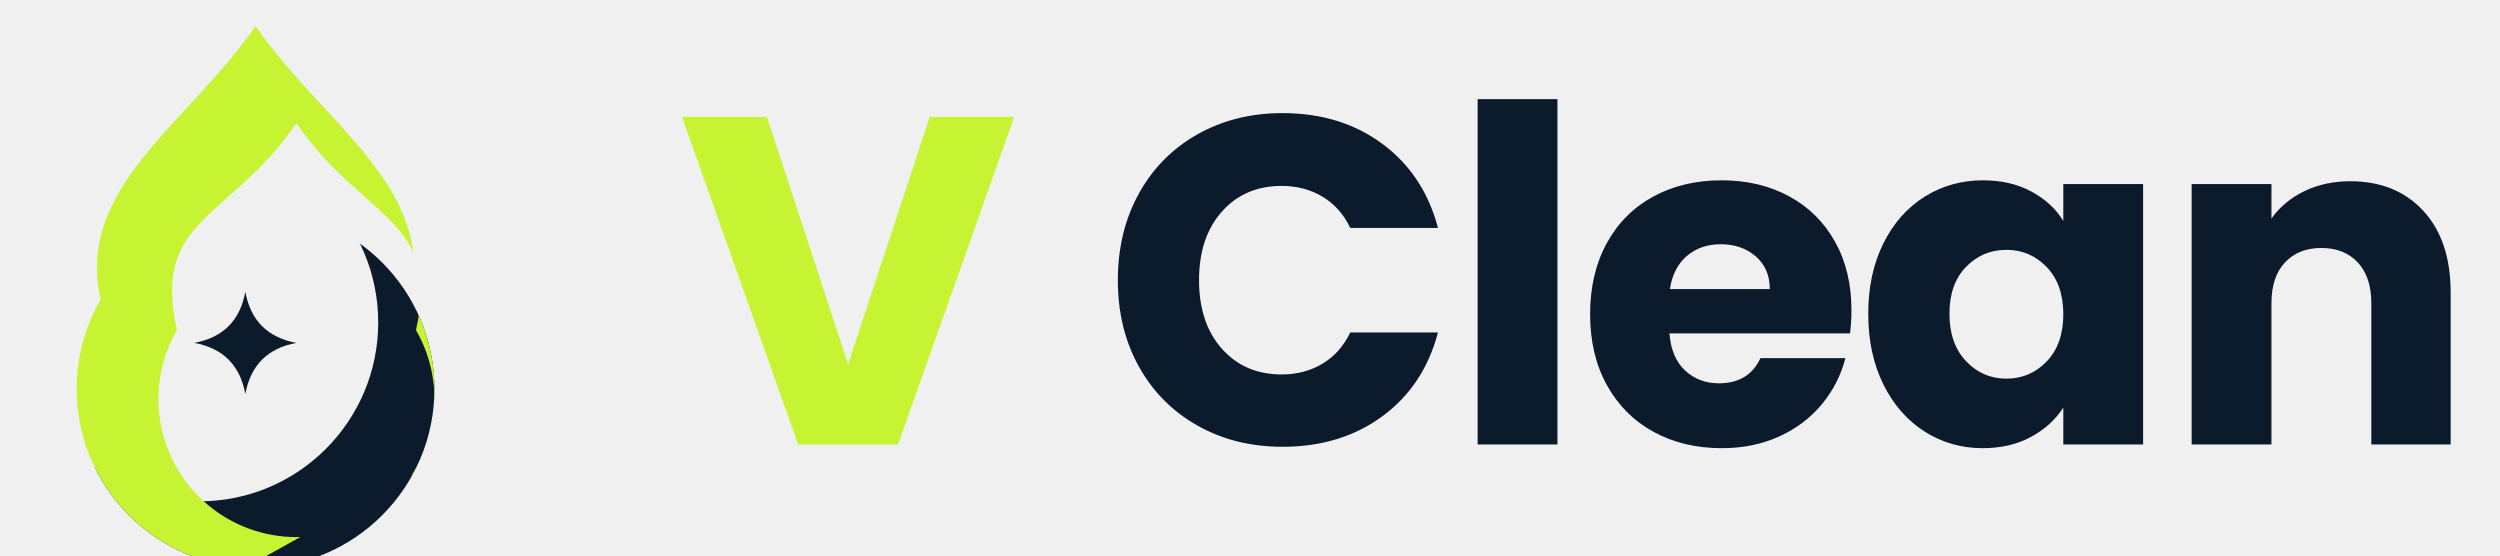
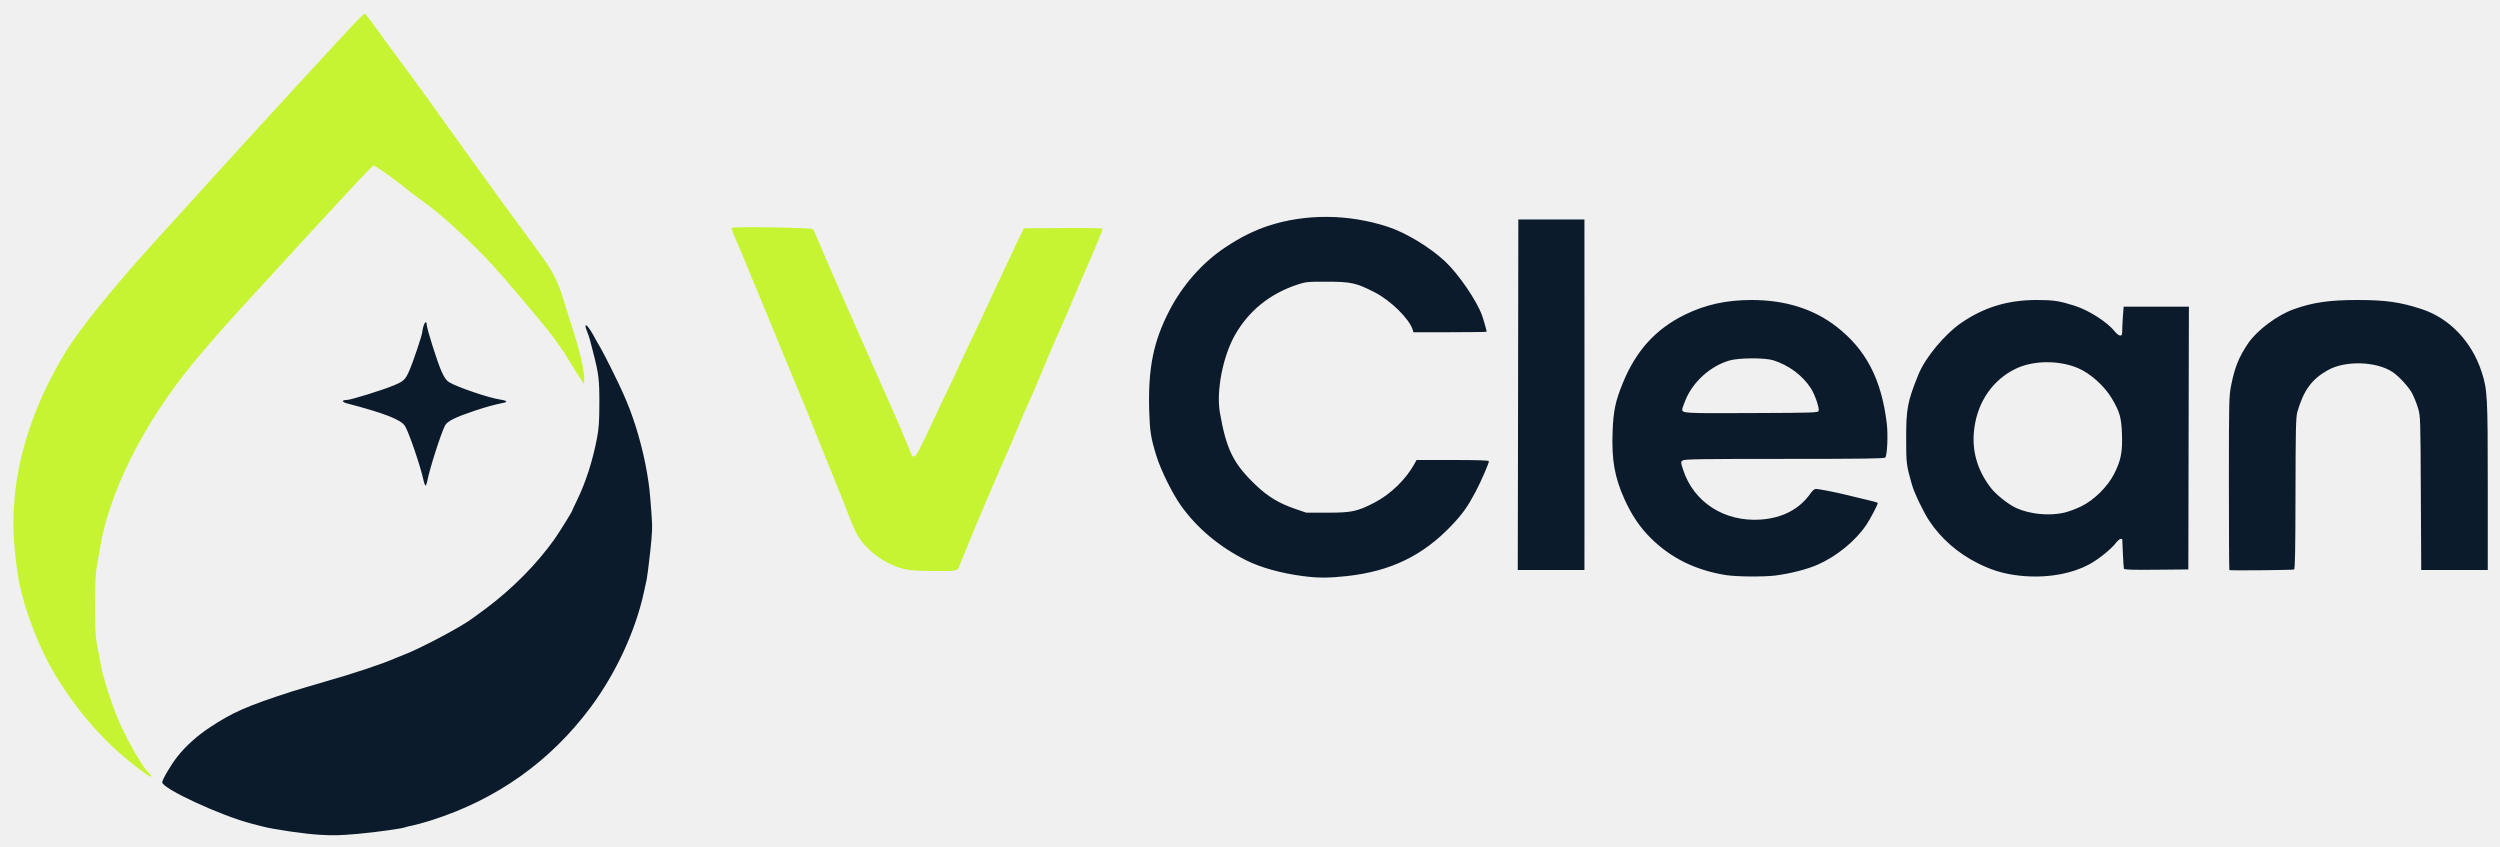
- <svg xmlns="http://www.w3.org/2000/svg" viewBox="0 0 450 100" role="img" aria-label="V Clean">
-   <g transform="translate(0,1) scale(.46)">
-     <defs>
-       <mask id="hlicht" maskUnits="userSpaceOnUse" x="-20" y="-20" width="260" height="280">
-         <rect x="-20" y="-20" width="260" height="280" fill="#fff" />
-         <path d="M116,46 C142,84 172.765,83.0 162.77,127.00 A54,54 0 1 1 69.23,127.00 C59.235,83.0 90,84 116,46Z" fill="#000" />
-       </mask>
-       <mask id="wlicht" maskUnits="userSpaceOnUse" x="-20" y="-20" width="260" height="280">
-         <rect x="-20" y="-20" width="260" height="280" fill="#fff" />
-         <circle cx="78" cy="124" r="70" fill="#000" />
-       </mask>
-       <clipPath id="klicht">
-         <path d="M-20,-20H240V140L60,240H-20Z" />
-       </clipPath>
-     </defs>
-     <circle cx="100" cy="150" r="70" fill="#0B1B2B" mask="url(#wlicht)" />
-     <path d="M100,8 C126,46 170.622,71.0 160.62,115.00 A70,70 0 1 1 39.38,115.00 C29.378,71.0 74,46 100,8Z" fill="#C6F432" mask="url(#hlicht)" clip-path="url(#klicht)" />
-     <path d="M96.00,112.00 Q99.11,128.89 116.00,132.00 Q99.11,135.11 96.00,152.00 Q92.89,135.11 76.00,132.00 Q92.89,128.89 96.00,112.00Z" fill="#0B1B2B" />
-   </g>
-   <path fill="#C6F432" d="M182.564 21.032 161.648 80.0H143.672L122.756 21.032H138.044L152.66 65.552L167.36 21.032Z" />
-   <path fill="#0B1B2B" d="M230.864 20.36Q241.364 20.36 248.84 25.904Q256.316 31.448 258.836 41.024H243.044Q241.28 37.328 238.046 35.396Q234.812 33.464 230.696 33.464Q224.06 33.464 219.944 38.084Q215.828 42.704 215.828 50.432Q215.828 58.16 219.944 62.78Q224.06 67.4 230.696 67.4Q234.812 67.4 238.046 65.468Q241.28 63.536 243.044 59.84H258.836Q256.316 69.416 248.84 74.918Q241.364 80.42 230.864 80.42Q222.296 80.42 215.534 76.598Q208.772 72.776 204.992 65.972Q201.212 59.168 201.212 50.432Q201.212 41.696 204.992 34.85Q208.772 28.004 215.534 24.182Q222.296 20.36 230.864 20.36ZM280.34 17.84V80.0H265.976V17.84ZM333.008 60.008H300.5Q300.836 64.376 303.314 66.686Q305.792 68.996 309.404 68.996Q314.78 68.996 316.88 64.46H332.168Q330.992 69.08 327.926 72.776Q324.86 76.472 320.24 78.572Q315.62 80.672 309.908 80.672Q303.02 80.672 297.644 77.732Q292.268 74.792 289.244 69.332Q286.22 63.872 286.22 56.564Q286.22 49.256 289.202 43.796Q292.184 38.336 297.56 35.396Q302.936 32.456 309.908 32.456Q316.712 32.456 322.004 35.312Q327.296 38.168 330.278 43.46Q333.26 48.752 333.26 55.808Q333.26 57.824 333.008 60.008ZM318.56 52.028Q318.56 48.332 316.04 46.148Q313.52 43.964 309.74 43.964Q306.128 43.964 303.65 46.064Q301.172 48.164 300.584 52.028ZM356.948 32.456Q361.904 32.456 365.642 34.472Q369.38 36.488 371.396 39.764V33.128H385.76V80.0H371.396V73.364Q369.296 76.64 365.558 78.656Q361.82 80.672 356.864 80.672Q351.152 80.672 346.448 77.69Q341.744 74.708 339.014 69.206Q336.284 63.704 336.284 56.48Q336.284 49.256 339.014 43.796Q341.744 38.336 346.448 35.396Q351.152 32.456 356.948 32.456ZM361.148 44.972Q356.864 44.972 353.882 48.038Q350.9 51.104 350.9 56.48Q350.9 61.856 353.882 65.006Q356.864 68.156 361.148 68.156Q365.432 68.156 368.414 65.048Q371.396 61.94 371.396 56.564Q371.396 51.188 368.414 48.08Q365.432 44.972 361.148 44.972ZM441.116 52.616V80.0H426.836V54.548Q426.836 49.844 424.4 47.24Q421.964 44.636 417.848 44.636Q413.732 44.636 411.296 47.24Q408.86 49.844 408.86 54.548V80.0H394.496V33.128H408.86V39.344Q411.044 36.236 414.74 34.43Q418.436 32.624 423.056 32.624Q431.288 32.624 436.202 37.958Q441.116 43.292 441.116 52.616Z" />
+ <svg xmlns="http://www.w3.org/2000/svg" viewBox="-4 -4 750 254" role="img" aria-label="V Clean">
+   <path fill="#0B1B2B" fill-rule="evenodd" d="M92.00,246.44C87.66,246.21 78.22,244.85 74.86,243.97C74.11,243.78 72.60,243.39 71.50,243.10C62.35,240.76 44.67,232.58 44.67,230.69C44.67,229.87 47.37,225.30 49.28,222.90C51.78,219.76 55.09,216.78 58.84,214.29C65.77,209.70 69.92,207.87 83.33,203.52C84.93,203.01 90.72,201.28 93.50,200.49C102.01,198.08 111.17,195.02 114.83,193.36C115.20,193.19 116.40,192.71 117.50,192.29C121.63,190.70 131.89,185.35 136.39,182.44C137.18,181.93 139.59,180.19 141.74,178.58C149.79,172.56 157.18,165.07 162.40,157.67C163.88,155.56 167.67,149.45 167.67,149.17C167.67,149.09 168.31,147.71 169.10,146.09C171.69,140.81 173.81,134.21 175.09,127.50C175.65,124.55 175.80,122.49 175.81,117.00C175.83,109.91 175.61,108.07 173.94,101.67C173.58,100.29 173.16,98.64 172.99,98.00C172.83,97.35 172.47,96.27 172.18,95.59C171.37,93.65 171.51,92.96 172.47,94.17C172.91,94.72 173.54,95.69 173.88,96.33C174.21,96.98 175.22,98.76 176.12,100.29C177.44,102.57 181.82,111.37 183.01,114.17C183.17,114.53 183.59,115.51 183.94,116.33C186.54,122.43 188.93,130.78 190.13,138.00C190.81,142.11 190.92,143.14 191.40,149.47C191.76,154.33 191.73,155.33 191.05,161.63C190.64,165.41 190.17,169.10 190.01,169.83C189.85,170.57 189.47,172.29 189.17,173.67C186.63,185.34 180.77,197.99 173.20,208.17C161.06,224.47 144.90,235.92 125.33,242.11C123.22,242.78 120.70,243.47 119.72,243.66C118.75,243.84 117.84,244.06 117.71,244.14C117.12,244.51 108.66,245.69 103.33,246.16C97.80,246.64 96.28,246.68 92.00,246.44ZM386.67,168.80C380.17,167.93 374.17,166.25 369.85,164.09C361.76,160.03 355.08,154.42 350.25,147.63C347.69,144.02 344.28,137.12 342.94,132.83C341.26,127.41 340.94,125.44 340.76,119.17C340.40,106.44 342.01,98.45 346.82,89.17C350.80,81.48 356.74,74.76 363.58,70.21C368.05,67.24 372.04,65.23 376.33,63.80C387.56,60.07 400.55,60.16 412.37,64.04C417.78,65.82 424.95,70.15 429.50,74.40C433.54,78.17 439.03,86.19 440.63,90.67C441.04,91.79 442.00,95.21 442.00,95.52C442.00,95.60 437.06,95.67 431.02,95.67L420.04,95.67L419.81,94.92C418.80,91.67 413.26,86.20 408.50,83.75C402.87,80.85 401.38,80.52 394.00,80.51C388.12,80.50 387.71,80.54 385.04,81.44C376.88,84.17 370.55,89.32 366.46,96.56C362.83,103.00 360.83,113.38 361.98,119.86C363.93,130.96 366.04,135.17 372.90,141.68C376.40,145.00 379.71,146.99 384.46,148.63L387.83,149.79L394.17,149.80C401.50,149.82 403.28,149.43 408.44,146.73C413.27,144.20 417.82,139.75 420.40,135.04L420.97,134.00L431.82,134.00C439.22,134.00 442.67,134.11 442.67,134.35C442.67,135.03 440.27,140.53 438.62,143.64C436.28,148.03 434.77,150.16 431.59,153.52C422.95,162.66 413.22,167.38 400.10,168.82C394.47,169.43 391.38,169.43 386.67,168.80ZM513.67,168.51C504.62,167.04 497.28,163.42 491.26,157.46C487.97,154.20 485.45,150.47 483.29,145.64C480.36,139.08 479.47,133.98 479.78,125.50C480.01,119.25 480.61,116.39 482.85,110.90C486.78,101.26 492.65,94.77 501.33,90.47C507.57,87.39 513.84,86.00 521.54,86.00C531.58,86.01 540.05,88.67 546.89,93.95C555.77,100.81 560.43,109.74 562.03,122.99C562.44,126.39 562.18,132.54 561.59,133.25C561.32,133.58 554.87,133.67 531.36,133.67C506.22,133.67 501.36,133.74 500.82,134.13C500.19,134.59 500.19,134.64 500.92,136.88C504.08,146.67 513.32,152.62 524.20,151.87C530.74,151.42 535.90,148.71 539.15,144.02C539.77,143.13 540.34,142.67 540.83,142.67C541.54,142.67 547.02,143.74 549.33,144.33C549.97,144.50 551.85,144.95 553.50,145.33C557.99,146.36 559.33,146.73 559.33,146.93C559.33,147.41 557.07,151.72 555.91,153.44C552.68,158.25 547.05,162.86 541.35,165.38C538.18,166.78 533.03,168.10 528.65,168.65C524.95,169.10 516.86,169.03 513.67,168.51ZM600.33,168.50C596.35,167.91 593.20,166.90 589.36,164.98C583.38,161.99 578.31,157.57 574.81,152.30C573.01,149.59 570.28,143.90 569.56,141.33C567.91,135.52 567.85,135.05 567.85,127.50C567.84,118.57 568.26,116.40 571.54,108.33C573.63,103.18 579.46,96.21 584.57,92.73C591.37,88.11 598.47,85.99 607.06,86.00C612.03,86.00 613.74,86.26 618.33,87.70C622.56,89.03 628.17,92.60 630.34,95.35C630.92,96.07 631.68,96.67 632.03,96.67C632.57,96.67 632.67,96.42 632.67,95.08C632.67,94.21 632.77,92.26 632.88,90.75L633.10,88.00L642.88,88.00L652.67,88.00L652.58,127.42L652.50,166.83L642.91,166.92C635.41,166.99 633.29,166.92 633.17,166.59C633.10,166.36 632.96,164.29 632.86,162.00C632.77,159.71 632.69,157.80 632.68,157.75C632.67,157.70 632.45,157.67 632.18,157.67C631.92,157.67 631.28,158.21 630.77,158.88C629.42,160.65 625.74,163.65 623.12,165.11C617.11,168.47 608.66,169.72 600.33,168.50ZM664.81,167.03C664.73,166.95 664.67,155.22 664.67,140.97C664.67,116.42 664.70,114.87 665.33,111.68C666.41,106.21 667.66,103.12 670.44,99.00C673.08,95.11 679.10,90.59 684.05,88.80C689.74,86.74 694.77,86.00 703.15,86.00C711.69,86.00 715.97,86.60 722.50,88.73C730.82,91.45 737.51,98.44 740.47,107.50C742.23,112.92 742.33,114.66 742.33,141.92L742.33,167.00L732.35,167.00L722.37,167.00L722.25,143.92C722.14,121.01 722.13,120.81 721.38,118.34C720.96,116.96 720.17,114.99 719.62,113.96C718.61,112.08 715.72,108.92 713.83,107.65C708.99,104.38 699.64,104.09 694.38,107.03C689.52,109.75 687.07,113.10 685.20,119.60C684.77,121.11 684.68,124.77 684.65,144.04C684.62,161.05 684.52,166.74 684.22,166.85C683.71,167.03 664.98,167.21 664.81,167.03ZM451.42,114.42L451.50,61.83L461.41,61.83L471.33,61.83L471.34,103.50C471.35,126.42 471.35,150.08 471.34,156.08L471.33,167.00L461.33,167.00L451.33,167.00L451.42,114.42ZM615.23,149.81C616.48,149.53 618.76,148.69 620.30,147.94C624.14,146.10 628.27,142.04 630.24,138.17C632.27,134.18 632.78,131.62 632.59,126.27C632.42,121.28 631.94,119.59 629.57,115.56C627.37,111.83 623.08,107.98 619.39,106.43C613.55,103.98 605.87,104.09 600.57,106.69C593.88,109.99 589.45,116.34 588.33,124.21C587.40,130.75 588.98,136.69 593.10,142.17C594.73,144.34 598.44,147.30 600.93,148.43C605.03,150.27 610.78,150.83 615.23,149.81ZM123.02,139.92C122.16,135.89 118.61,125.53 117.48,123.77C116.27,121.88 111.19,119.91 100.07,117.01C98.51,116.60 98.47,116.00 100.01,116.00C101.17,116.00 110.51,113.11 113.98,111.68C117.11,110.38 117.53,110.00 118.74,107.33C119.79,105.00 122.66,96.49 122.67,95.67C122.67,95.39 122.83,94.60 123.02,93.92C123.39,92.59 124.00,92.22 124.00,93.32C124.00,94.49 127.25,104.77 128.45,107.41C129.31,109.30 129.91,110.16 130.73,110.66C133.16,112.15 142.83,115.43 146.09,115.87C147.86,116.11 148.43,116.56 147.26,116.80C143.93,117.49 142.27,117.95 138.35,119.24C132.71,121.11 130.17,122.37 129.52,123.63C128.27,126.04 124.83,136.82 124.16,140.42C124.03,141.10 123.80,141.67 123.66,141.67C123.51,141.67 123.22,140.88 123.02,139.92ZM541.61,119.21C541.80,118.21 540.41,114.24 539.25,112.46C536.74,108.60 532.66,105.57 528.00,104.09C525.45,103.29 517.68,103.32 514.83,104.15C509.07,105.83 503.87,110.54 501.60,116.11C501.09,117.37 500.67,118.58 500.67,118.80C500.67,119.99 501.07,120.01 521.48,119.92C540.76,119.84 541.50,119.81 541.61,119.21Z" />
+   <path fill="#C6F432" fill-rule="evenodd" d="M37.30,226.37C27.50,218.92 19.48,209.86 12.50,198.34C7.98,190.88 3.60,179.73 1.85,171.21C0.83,166.27 -0.00,157.89 0.01,152.70C0.04,135.88 5.49,118.21 15.87,101.27C19.85,94.78 30.27,81.89 41.67,69.33C47.69,62.71 53.18,56.66 60.27,48.83C64.42,44.25 70.43,37.65 73.63,34.17C76.82,30.68 81.70,25.36 84.47,22.34C87.23,19.32 90.70,15.57 92.17,14.00C93.63,12.43 97.14,8.63 99.96,5.56C102.78,2.49 105.25,0.03 105.44,0.09C105.64,0.16 107.14,2.08 108.76,4.36C110.39,6.64 114.01,11.58 116.80,15.33C119.60,19.09 123.16,23.97 124.71,26.17C126.27,28.37 129.17,32.42 131.17,35.17C133.16,37.92 135.59,41.29 136.56,42.67C140.94,48.84 150.81,62.40 156.41,69.94C162.24,77.79 163.29,79.86 166.00,89.00C166.41,90.38 167.32,93.23 168.01,95.33C169.89,101.02 171.44,107.94 171.27,109.94L171.17,111.16L169.00,107.83C167.81,106.00 166.56,103.98 166.21,103.33C165.57,102.16 163.44,99.06 161.43,96.41C158.99,93.17 146.97,78.97 143.49,75.21C137.81,69.07 129.20,61.08 124.67,57.74C119.57,53.99 118.46,53.15 116.83,51.80C114.35,49.75 108.58,45.67 108.15,45.67C107.77,45.67 104.78,48.80 93.82,60.67C90.35,64.43 86.82,68.25 85.98,69.17C85.13,70.08 82.05,73.46 79.14,76.67C76.22,79.88 72.85,83.55 71.64,84.83C70.44,86.12 68.86,87.84 68.14,88.66C67.42,89.48 65.92,91.13 64.81,92.33C62.74,94.55 55.87,102.52 53.46,105.50C38.86,123.50 28.82,143.56 26.01,160.33C25.63,162.62 25.13,165.55 24.91,166.83C24.66,168.27 24.50,172.45 24.50,177.67C24.50,184.50 24.62,186.79 25.11,189.33C25.44,191.07 25.94,193.78 26.21,195.33C26.76,198.41 28.65,204.64 30.56,209.67C32.84,215.67 38.38,225.74 40.45,227.64C41.34,228.45 41.58,229.00 41.05,229.00C40.90,229.00 39.21,227.81 37.30,226.37ZM267.17,166.69C261.65,165.35 256.05,161.30 253.32,156.67C252.61,155.48 251.34,152.62 250.49,150.33C249.64,148.04 248.44,144.97 247.82,143.50C247.21,142.03 245.50,137.83 244.04,134.17C239.89,123.77 234.85,111.39 232.87,106.74C231.87,104.41 229.63,98.98 227.89,94.67C226.14,90.36 223.94,85.03 223.00,82.83C222.05,80.63 220.79,77.56 220.18,76.00C219.57,74.44 218.23,71.25 217.19,68.91C216.15,66.57 215.38,64.53 215.47,64.38C215.76,63.91 239.42,64.27 239.87,64.75C240.08,64.98 240.88,66.74 241.66,68.67C242.43,70.59 245.66,78.02 248.82,85.17C251.99,92.32 256.26,101.99 258.32,106.67C260.38,111.34 262.70,116.59 263.49,118.33C264.91,121.45 269.05,131.25 269.46,132.44C269.58,132.79 269.91,133.00 270.25,132.94C270.88,132.81 272.20,130.33 276.05,122.00C277.36,119.16 279.36,114.96 280.48,112.67C281.61,110.38 282.85,107.75 283.24,106.83C283.99,105.07 286.42,99.89 289.66,93.17C290.72,90.97 291.92,88.42 292.33,87.50C293.68,84.48 295.05,81.56 296.99,77.50C298.04,75.30 299.27,72.69 299.70,71.70C300.14,70.70 301.10,68.68 301.83,67.20L303.17,64.50L314.81,64.41C321.22,64.36 326.58,64.45 326.73,64.59C326.87,64.74 325.26,68.83 323.13,73.68C321.01,78.53 318.40,84.60 317.34,87.17C316.27,89.73 314.88,92.96 314.24,94.33C312.92,97.18 308.90,106.60 307.40,110.33C306.85,111.71 305.93,113.88 305.34,115.17C303.57,119.05 303.13,120.05 301.90,123.00C301.25,124.56 300.12,127.26 299.39,129.00C298.66,130.74 297.59,133.22 297.00,134.50C295.47,137.84 288.51,154.16 286.77,158.50C285.96,160.52 285.10,162.62 284.87,163.17C284.63,163.72 284.24,164.69 283.99,165.33C283.21,167.41 283.49,167.34 276.21,167.30C271.11,167.27 268.94,167.13 267.17,166.69Z" />
</svg>
